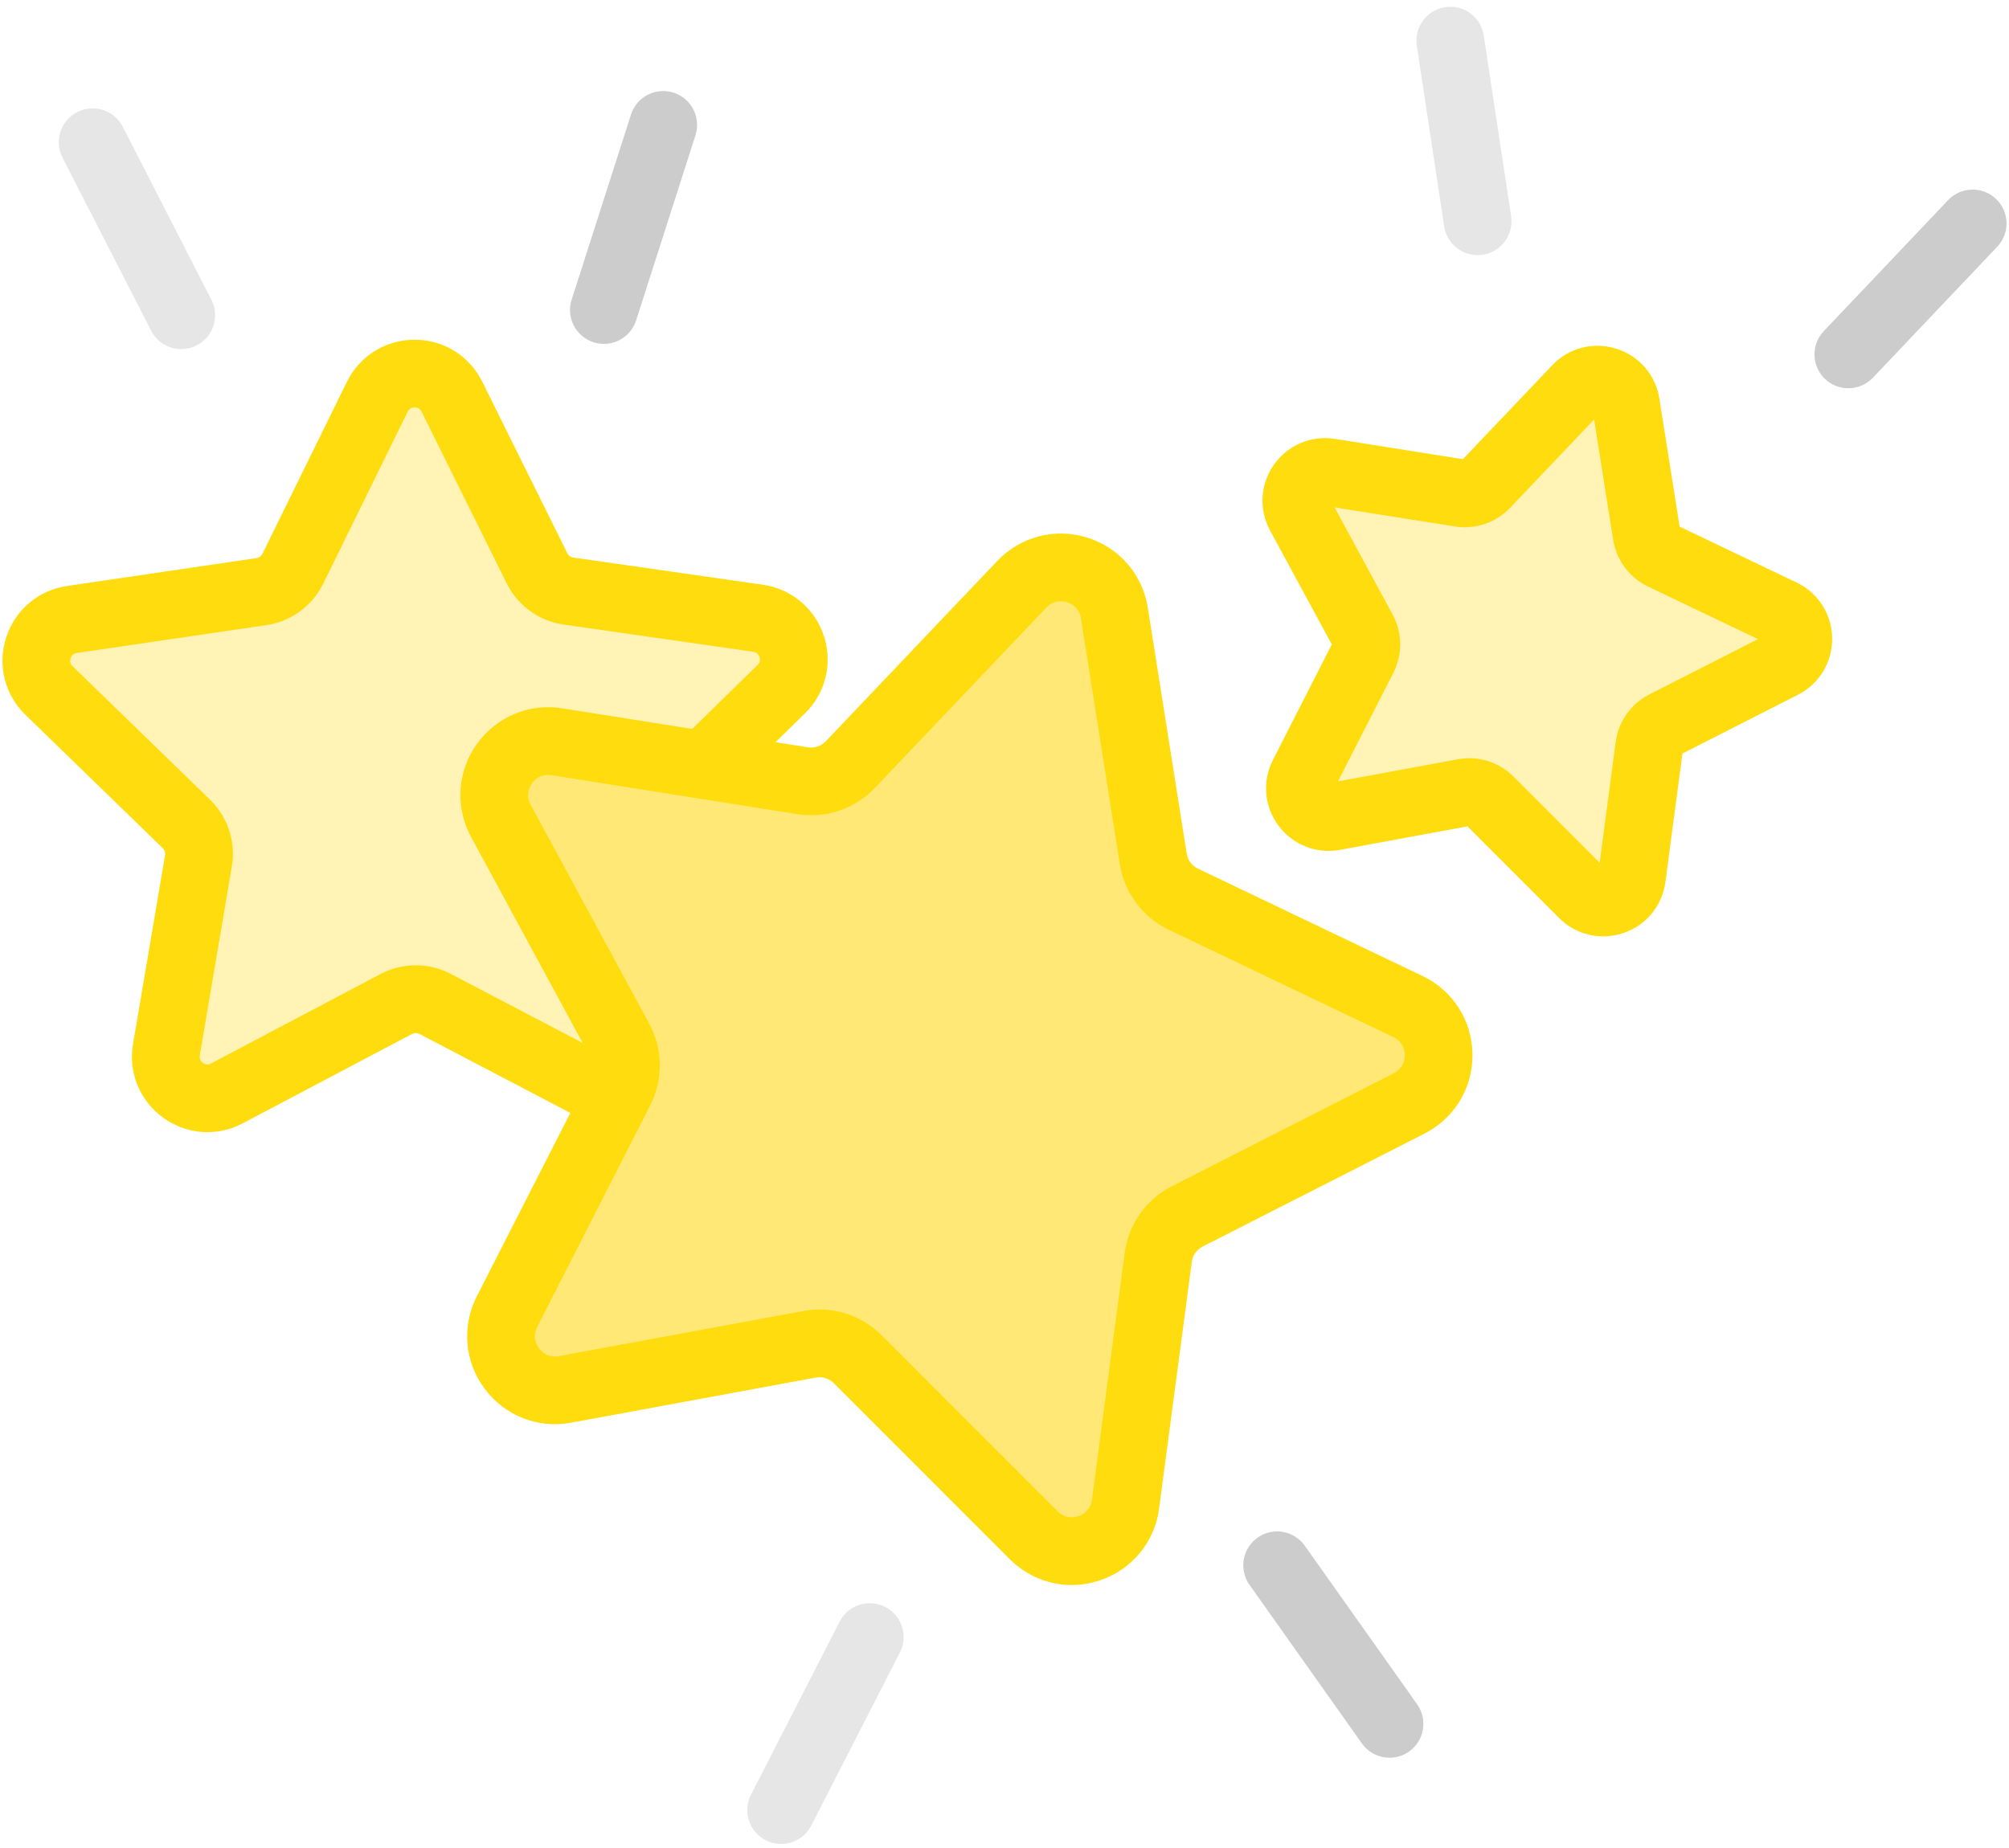
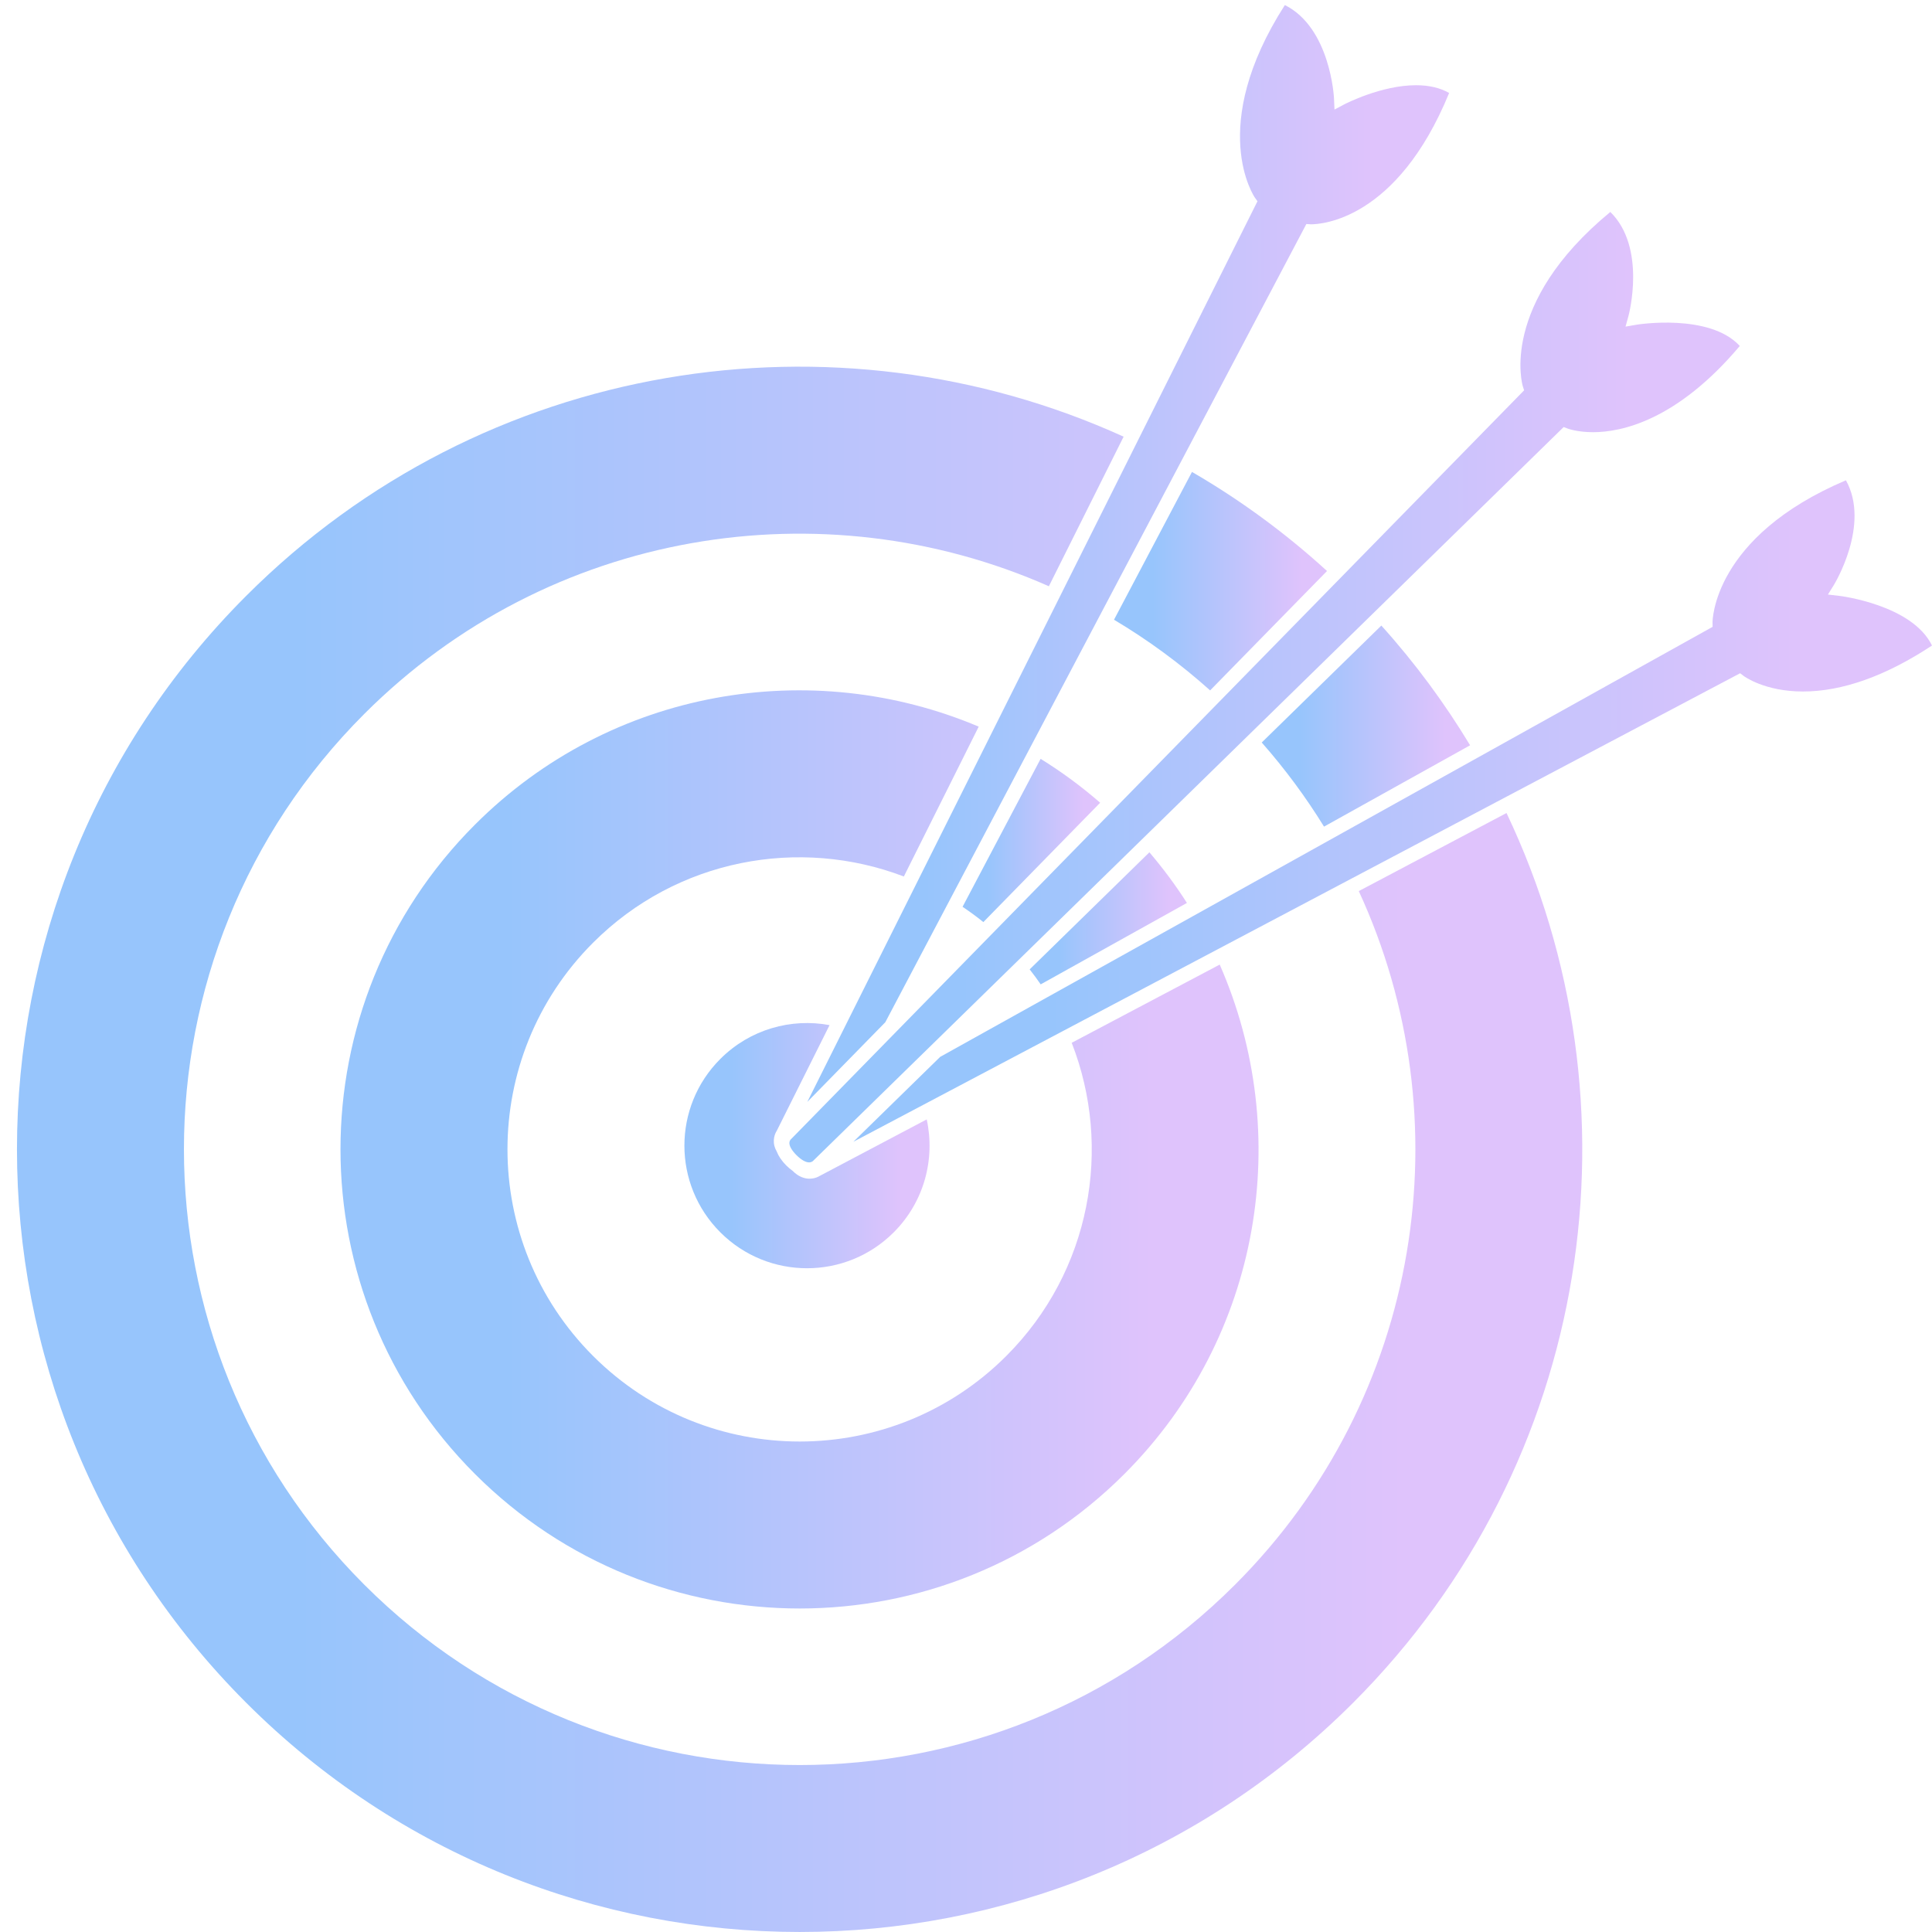
- <svg xmlns="http://www.w3.org/2000/svg" width="100px" height="92px" viewBox="0 0 100 92" version="1.1">
-   <defs />
+ <svg xmlns="http://www.w3.org/2000/svg" width="100px" height="100px" viewBox="0 0 100 100" version="1.1">
+   <defs>
+     <linearGradient x1="18.307%" y1="50%" x2="88.254%" y2="50%" id="linearGradient-1">
+       <stop stop-color="#97C5FC" offset="0%" />
+       <stop stop-color="#DFC3FC" offset="100%" />
+     </linearGradient>
+   </defs>
  <g id="Page-1" stroke="none" stroke-width="1" fill="none" fill-rule="evenodd">
-     <g id="Second" transform="translate(-252, -914)">
-       <g id="Features" transform="translate(248, 674)">
-         <g id="Streaks" transform="translate(4, 240)">
-           <g id="streaks">
-             <path d="M22.495,19.749 L26.731,28.293 C27.034,28.904 27.618,29.328 28.293,29.424 L37.733,30.779 C39.433,31.022 40.115,33.11 38.888,34.311 L32.07,40.98 C31.583,41.457 31.361,42.143 31.478,42.815 L33.107,52.211 C33.4,53.903 31.626,55.197 30.104,54.401 L21.655,49.978 C21.051,49.662 20.33,49.663 19.727,49.981 L11.293,54.434 C9.775,55.236 7.996,53.948 8.283,52.256 L9.879,42.853 C9.993,42.181 9.769,41.496 9.28,41.02 L2.439,34.376 C1.207,33.179 1.881,31.089 3.581,30.839 L13.016,29.451 C13.69,29.352 14.273,28.927 14.574,28.315 L18.779,19.756 C19.537,18.215 21.733,18.211 22.495,19.749" id="Fill-1" fill="#FFF3B6" />
-             <path d="M10.322,56.363 C9.549,56.363 8.781,56.121 8.124,55.646 C6.956,54.802 6.38,53.394 6.621,51.974 L8.217,42.571 C8.238,42.446 8.197,42.317 8.106,42.229 L1.265,35.585 C0.231,34.58 -0.136,33.105 0.307,31.734 C0.75,30.363 1.911,29.381 3.335,29.172 L12.77,27.784 C12.896,27.766 13.005,27.686 13.061,27.572 L17.266,19.012 C17.902,17.72 19.191,16.915 20.632,16.912 L20.639,16.912 C22.077,16.912 23.366,17.712 24.004,19.001 L28.241,27.545 C28.298,27.659 28.406,27.738 28.531,27.756 L37.972,29.11 C39.399,29.316 40.563,30.293 41.01,31.662 C41.458,33.032 41.096,34.508 40.066,35.516 L33.249,42.184 C33.158,42.273 33.116,42.402 33.138,42.527 L34.767,51.923 C35.013,53.343 34.443,54.752 33.279,55.601 C32.115,56.45 30.599,56.563 29.322,55.893 L20.873,51.471 C20.761,51.412 20.626,51.413 20.513,51.472 L12.08,55.925 C11.525,56.218 10.922,56.363 10.322,56.363 L10.322,56.363 Z M20.639,20.283 L20.638,20.283 C20.479,20.283 20.362,20.356 20.292,20.499 L16.087,29.059 C15.541,30.169 14.484,30.939 13.261,31.119 L3.826,32.507 C3.668,32.53 3.563,32.619 3.515,32.77 C3.466,32.922 3.499,33.056 3.613,33.167 L10.453,39.811 C11.341,40.673 11.747,41.915 11.54,43.135 L9.945,52.538 C9.918,52.694 9.97,52.821 10.1,52.915 C10.228,53.007 10.365,53.018 10.506,52.944 L18.94,48.49 C20.034,47.913 21.341,47.911 22.437,48.485 L30.887,52.907 C31.026,52.981 31.164,52.971 31.293,52.878 C31.422,52.784 31.473,52.657 31.446,52.499 L29.817,43.103 C29.606,41.884 30.008,40.641 30.89,39.776 L37.709,33.106 C37.823,32.995 37.856,32.861 37.806,32.71 C37.757,32.558 37.652,32.47 37.493,32.447 L28.053,31.093 C26.83,30.917 25.77,30.151 25.221,29.042 L20.985,20.497 C20.914,20.355 20.798,20.283 20.639,20.283 L20.639,20.283 Z" id="Fill-2" fill="#FFDC0D" />
-             <path d="M55.471,30.521 L57.404,42.757 C57.543,43.631 58.103,44.383 58.902,44.765 L70.079,50.108 C72.091,51.07 72.126,53.922 70.139,54.934 L59.099,60.555 C58.31,60.957 57.769,61.722 57.653,62.6 L56.024,74.88 C55.731,77.092 53.03,78.007 51.453,76.429 L42.696,67.667 C42.07,67.04 41.175,66.762 40.304,66.922 L28.121,69.169 C25.928,69.574 24.222,67.287 25.236,65.299 L30.863,54.263 C31.265,53.475 31.253,52.538 30.832,51.759 L24.931,40.867 C23.868,38.906 25.516,36.577 27.719,36.927 L39.954,38.869 C40.829,39.007 41.716,38.707 42.326,38.065 L50.862,29.087 C52.399,27.47 55.122,28.317 55.471,30.521" id="Fill-3" fill="#FFE876" />
-             <path d="M53.344,78.907 C52.206,78.907 51.099,78.46 50.261,77.62 L41.503,68.858 C41.269,68.624 40.935,68.522 40.61,68.58 L28.428,70.826 C26.776,71.133 25.129,70.484 24.125,69.138 C23.121,67.793 22.972,66.029 23.734,64.534 L29.362,53.498 C29.512,53.203 29.507,52.853 29.35,52.562 L23.449,41.67 C22.649,40.194 22.755,38.426 23.724,37.057 C24.694,35.687 26.328,34.998 27.983,35.262 L40.217,37.204 C40.543,37.254 40.877,37.143 41.105,36.903 L49.64,27.925 C50.797,26.71 52.511,26.265 54.112,26.762 C55.715,27.26 56.873,28.6 57.135,30.257 L59.069,42.493 C59.121,42.821 59.33,43.101 59.629,43.244 L70.805,48.587 C72.32,49.311 73.273,50.804 73.294,52.481 C73.315,54.16 72.399,55.675 70.903,56.437 L59.865,62.057 C59.569,62.207 59.367,62.493 59.323,62.822 L57.695,75.102 C57.475,76.766 56.35,78.134 54.76,78.672 C54.294,78.83 53.817,78.907 53.344,78.907 L53.344,78.907 Z M40.792,65.192 C41.943,65.192 43.06,65.647 43.888,66.476 L52.645,75.238 C53.044,75.638 53.502,75.539 53.679,75.479 C53.857,75.419 54.279,75.219 54.354,74.659 L55.981,62.378 C56.171,60.949 57.051,59.707 58.335,59.053 L69.374,53.432 C69.877,53.176 69.926,52.711 69.924,52.524 C69.921,52.335 69.861,51.872 69.351,51.629 L58.175,46.285 C56.875,45.663 55.965,44.443 55.74,43.019 L53.806,30.784 C53.717,30.227 53.29,30.037 53.111,29.98 C52.931,29.926 52.471,29.839 52.083,30.248 L43.548,39.226 C42.555,40.27 41.115,40.759 39.689,40.533 L27.455,38.591 C26.897,38.503 26.584,38.85 26.476,39.004 C26.367,39.157 26.144,39.568 26.413,40.064 L32.313,50.956 C33,52.223 33.019,53.746 32.365,55.029 L26.738,66.065 C26.481,66.568 26.715,66.973 26.827,67.124 C26.939,67.274 27.262,67.615 27.816,67.512 L39.998,65.265 C40.263,65.216 40.529,65.192 40.792,65.192 L40.792,65.192 Z" id="Fill-4" fill="#FFDC0D" />
-             <path d="M80.934,20.109 L81.962,26.612 C82.035,27.078 82.333,27.476 82.758,27.68 L88.698,30.52 C89.767,31.031 89.787,32.547 88.73,33.085 L82.862,36.072 C82.443,36.286 82.155,36.692 82.093,37.159 L81.228,43.687 C81.072,44.862 79.636,45.348 78.798,44.51 L74.144,39.852 C73.811,39.519 73.335,39.371 72.872,39.457 L66.397,40.651 C65.231,40.866 64.325,39.651 64.863,38.594 L67.854,32.728 C68.069,32.309 68.062,31.811 67.838,31.397 L64.701,25.608 C64.137,24.565 65.012,23.328 66.183,23.513 L72.687,24.546 C73.151,24.619 73.623,24.46 73.947,24.119 L78.484,19.347 C79.301,18.487 80.748,18.938 80.934,20.109" id="Fill-5" fill="#FFF3B6" />
-             <path d="M79.802,46.616 C78.99,46.616 78.202,46.298 77.606,45.701 L73.046,41.139 L66.703,42.308 C65.529,42.526 64.354,42.065 63.64,41.107 C62.926,40.149 62.819,38.893 63.362,37.829 L66.292,32.083 L63.22,26.411 C62.651,25.361 62.725,24.102 63.416,23.127 C64.105,22.152 65.268,21.663 66.448,21.849 L72.818,22.86 L77.262,18.185 C78.085,17.319 79.306,17.003 80.447,17.357 C81.588,17.712 82.412,18.666 82.598,19.846 L83.605,26.217 L89.425,28.999 C90.503,29.514 91.181,30.576 91.197,31.771 C91.211,32.966 90.56,34.045 89.495,34.587 L83.746,37.513 L82.898,43.908 C82.742,45.093 81.942,46.066 80.809,46.449 C80.478,46.562 80.138,46.616 79.802,46.616 L79.802,46.616 Z M73.133,37.747 C73.951,37.747 74.746,38.071 75.335,38.661 L79.625,42.953 L80.422,36.938 C80.558,35.92 81.184,35.035 82.099,34.57 L87.505,31.818 L82.031,29.2 C81.105,28.757 80.457,27.889 80.297,26.876 L79.349,20.882 L75.169,25.28 C74.462,26.023 73.433,26.371 72.423,26.21 L66.43,25.26 L69.32,30.594 C69.808,31.496 69.822,32.58 69.356,33.494 L66.599,38.899 L72.567,37.799 C72.755,37.765 72.944,37.747 73.133,37.747 L73.133,37.747 Z" id="Fill-6" fill="#FFDC0D" />
-             <path d="M98.192,11.124 L92.004,17.644" id="Fill-7" fill="#E6E6E6" />
-             <path d="M92.003,19.329 C91.587,19.329 91.17,19.176 90.843,18.866 C90.169,18.225 90.14,17.159 90.781,16.484 L96.969,9.963 C97.609,9.289 98.676,9.26 99.352,9.902 C100.027,10.543 100.055,11.609 99.414,12.284 L93.226,18.804 C92.895,19.153 92.45,19.329 92.003,19.329" id="Fill-8" fill="#CCCCCC" />
-             <path d="M9.022,15.695 L4.612,7.081" id="Fill-9" fill="#F2F2F2" />
-             <path d="M9.024,17.38 C8.412,17.38 7.821,17.046 7.523,16.463 L3.112,7.849 C2.688,7.02 3.016,6.004 3.844,5.581 C4.671,5.157 5.689,5.484 6.112,6.312 L10.523,14.926 C10.947,15.755 10.619,16.771 9.791,17.194 C9.545,17.321 9.283,17.38 9.024,17.38" id="Fill-10" fill="#E6E6E6" />
-             <path d="M30.06,15.434 L33.013,6.218" id="Fill-11" fill="#E6E6E6" />
-             <path d="M30.06,17.12 C29.889,17.12 29.716,17.094 29.545,17.039 C28.659,16.755 28.171,15.806 28.454,14.92 L31.408,5.703 C31.692,4.817 32.642,4.329 33.528,4.613 C34.414,4.897 34.902,5.846 34.618,6.733 L31.664,15.949 C31.435,16.663 30.772,17.12 30.06,17.12" id="Fill-12" fill="#CCCCCC" />
-             <path d="M43.292,81.499 L38.882,90.113" id="Fill-13" fill="#F2F2F2" />
-             <path d="M38.88,91.799 C38.622,91.799 38.36,91.739 38.114,91.613 C37.285,91.189 36.957,90.174 37.382,89.345 L41.793,80.731 C42.217,79.902 43.234,79.575 44.061,79.999 C44.889,80.423 45.217,81.439 44.792,82.267 L40.382,90.881 C40.084,91.464 39.493,91.799 38.88,91.799" id="Fill-14" fill="#E6E6E6" />
-             <path d="M63.571,77.925 L69.165,85.822" id="Fill-15" fill="#E6E6E6" />
-             <path d="M69.167,87.507 C68.639,87.507 68.119,87.26 67.79,86.796 L62.196,78.899 C61.658,78.14 61.837,77.088 62.597,76.55 C63.356,76.011 64.408,76.192 64.947,76.951 L70.54,84.847 C71.079,85.607 70.899,86.659 70.14,87.197 C69.844,87.407 69.504,87.507 69.167,87.507" id="Fill-16" fill="#CCCCCC" />
-             <path d="M73.552,11.016 L72.189,2.021" id="Fill-17" fill="#F2F2F2" />
-             <path d="M73.549,12.701 C72.73,12.701 72.012,12.103 71.885,11.269 L70.523,2.274 C70.384,1.354 71.016,0.495 71.937,0.356 C72.858,0.213 73.716,0.849 73.856,1.769 L75.218,10.763 C75.357,11.684 74.725,12.543 73.804,12.682 C73.719,12.696 73.633,12.701 73.549,12.701" id="Fill-18" fill="#E6E6E6" />
-           </g>
-         </g>
-       </g>
+     <g id="noun_16812" fill-rule="nonzero" fill="url(#linearGradient-1)">
+       <path d="M68.531,42.786 L76.092,38.576 C74.781,36.404 73.254,34.326 71.498,32.379 L65.307,38.432 C66.521,39.81 67.595,41.267 68.531,42.786 Z" id="Shape" />
+       <path d="M63.927,82.022 C51.48,94.47 31.302,94.47 18.855,82.023 C6.409,69.577 6.409,49.398 18.855,36.952 C28.437,27.37 42.598,25.174 54.289,30.344 L58.158,22.602 C43.226,15.818 25.025,18.56 12.744,30.841 C-3.077,46.663 -3.077,72.313 12.744,88.134 C28.565,103.954 54.216,103.955 70.038,88.134 C82.494,75.678 85.136,57.13 77.977,42.082 L70.33,46.123 C75.77,57.901 73.635,72.314 63.927,82.022 Z" id="Shape" />
+       <path d="M62.636,35.735 L68.686,29.555 C66.505,27.564 64.161,25.856 61.697,24.427 L57.661,32.077 C59.406,33.115 61.073,34.334 62.636,35.735 Z" id="Shape" />
+       <path d="M52.086,70.184 C46.179,76.089 36.604,76.089 30.697,70.184 C24.79,64.277 24.79,54.702 30.697,48.794 C35.047,44.444 41.384,43.309 46.783,45.367 L50.658,37.611 C42.008,33.951 31.635,35.632 24.585,42.682 C15.303,51.964 15.303,67.013 24.585,76.294 C33.867,85.576 48.915,85.576 58.197,76.294 C65.328,69.162 66.958,58.636 63.132,49.927 L55.471,53.975 C57.591,59.4 56.468,65.801 52.086,70.184 Z" id="Shape" />
+       <path d="M53.295,50.175 C53.494,50.429 53.686,50.687 53.866,50.951 L61.435,46.736 C60.857,45.828 60.207,44.955 59.493,44.115 L53.295,50.175 Z" id="Shape" />
+       <path d="M56.944,41.549 C55.965,40.698 54.936,39.941 53.862,39.278 L49.822,46.936 C50.189,47.183 50.549,47.444 50.898,47.727 L56.944,41.549 Z" id="Shape" />
+       <path d="M40.204,59.602 C40.15,59.509 40.109,59.414 40.083,59.313 C39.975,58.882 40.182,58.563 40.206,58.528 L42.938,53.06 C40.951,52.69 38.821,53.272 37.284,54.81 C34.805,57.288 34.805,61.307 37.284,63.785 C39.763,66.264 43.781,66.264 46.26,63.785 C47.846,62.198 48.412,59.98 47.967,57.94 L42.395,60.883 C42.388,60.889 42.189,61.009 41.899,61.009 C41.657,61.009 41.339,60.922 41.023,60.6 C40.913,60.521 40.804,60.43 40.694,60.321 C40.455,60.079 40.296,59.84 40.204,59.602 Z" id="Shape" />
+       <path d="M45.823,52.911 L67.617,11.595 L67.859,11.61 C67.859,11.61 67.86,11.61 67.861,11.61 C68.361,11.61 72.306,11.407 75.007,4.812 C74.538,4.545 73.963,4.411 73.293,4.411 C71.483,4.411 69.614,5.385 69.596,5.394 L69.073,5.67 L69.047,5.079 C69.046,5.041 68.86,1.439 66.504,0.262 C62.452,6.583 64.93,10.198 64.956,10.234 L65.087,10.418 L64.985,10.62 L41.786,57.035 L45.823,52.911 Z" id="Shape" />
+       <path d="M44.169,59.098 L90.069,34.847 L90.26,34.993 C90.271,35.001 91.332,35.792 93.317,35.792 C95.358,35.792 97.605,34.992 100,33.413 C98.971,31.299 95.24,30.846 95.201,30.842 L94.613,30.774 L94.925,30.271 C94.945,30.239 96.825,27.16 95.545,24.86 C88.633,27.793 88.639,32.176 88.64,32.22 L88.645,32.445 L48.664,54.703 L44.169,59.098 Z" id="Shape" />
+       <path d="M40.965,58.941 C40.928,58.974 40.861,59.038 40.858,59.152 C40.853,59.321 40.983,59.548 41.225,59.79 C41.468,60.032 41.7,60.165 41.878,60.165 C42.004,60.165 42.075,60.098 42.082,60.09 L80.935,22.104 L81.161,22.189 C81.166,22.191 81.647,22.37 82.46,22.37 C83.903,22.37 86.785,21.783 90.051,17.907 C88.485,16.197 84.736,16.802 84.72,16.805 L84.138,16.906 L84.294,16.336 C84.304,16.3 85.232,12.813 83.35,10.971 C77.556,15.746 78.806,19.947 78.82,19.989 L78.888,20.204 L78.73,20.365 L40.965,58.941 Z" id="Shape" />
    </g>
  </g>
</svg>
